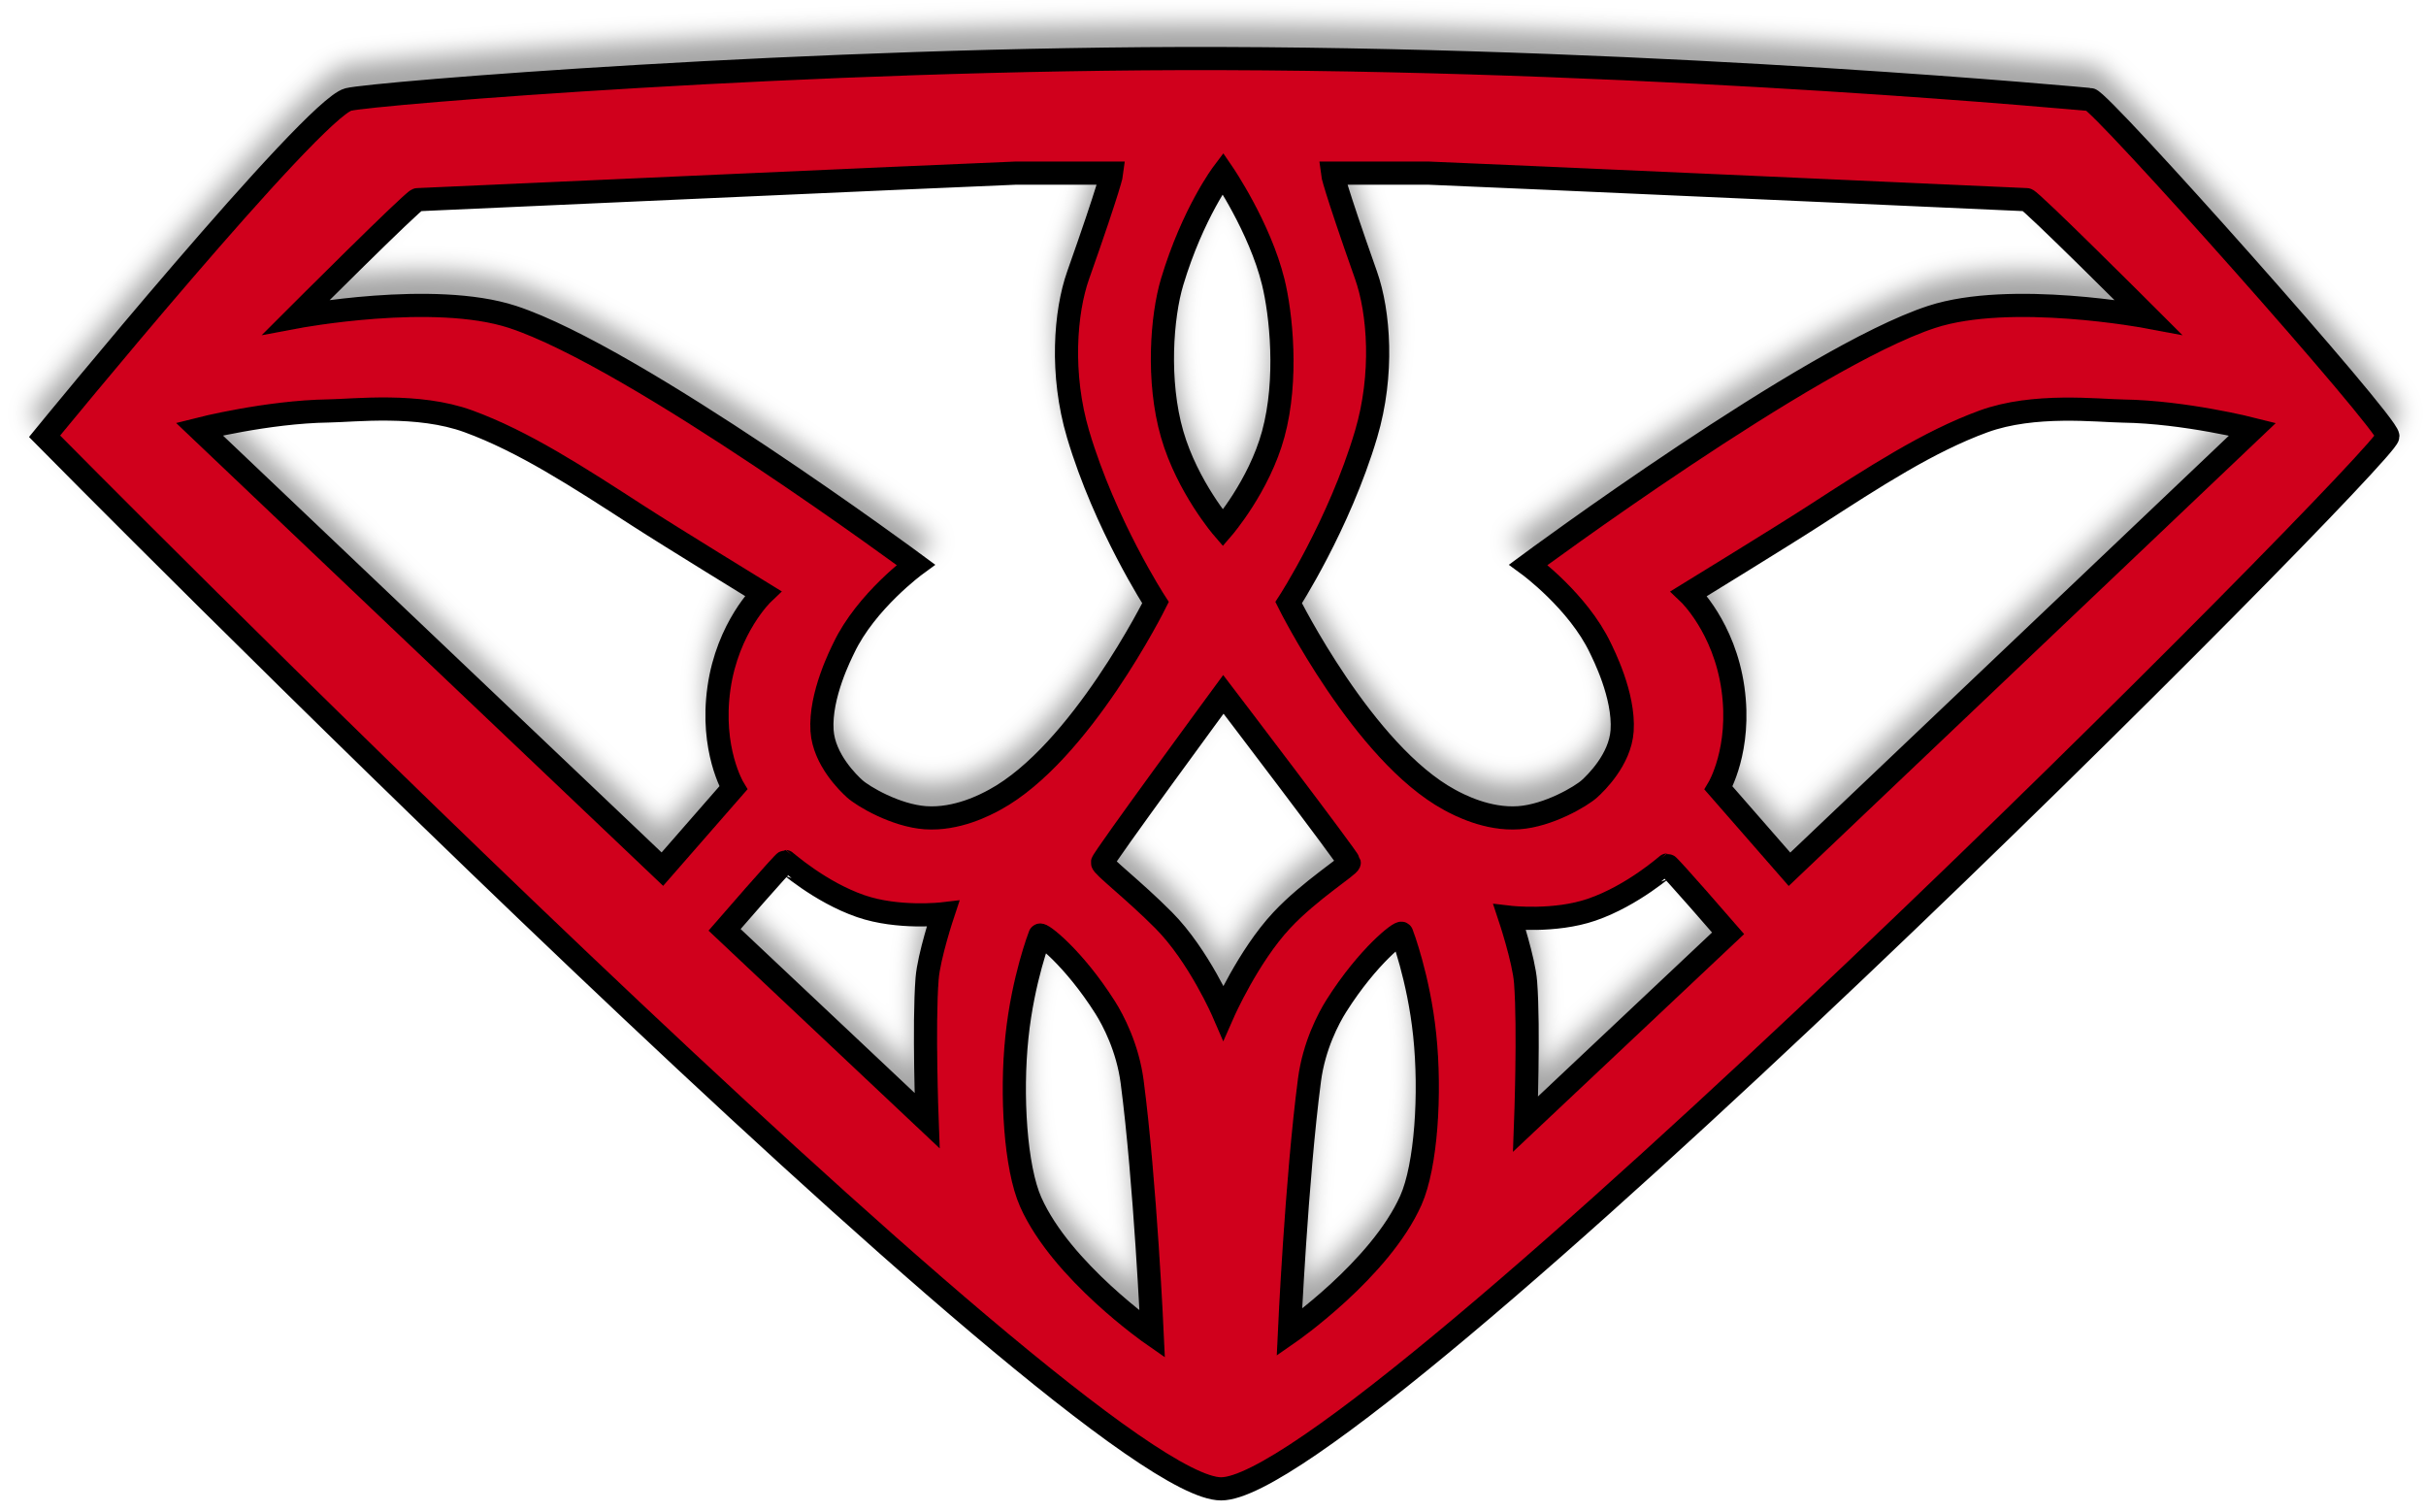
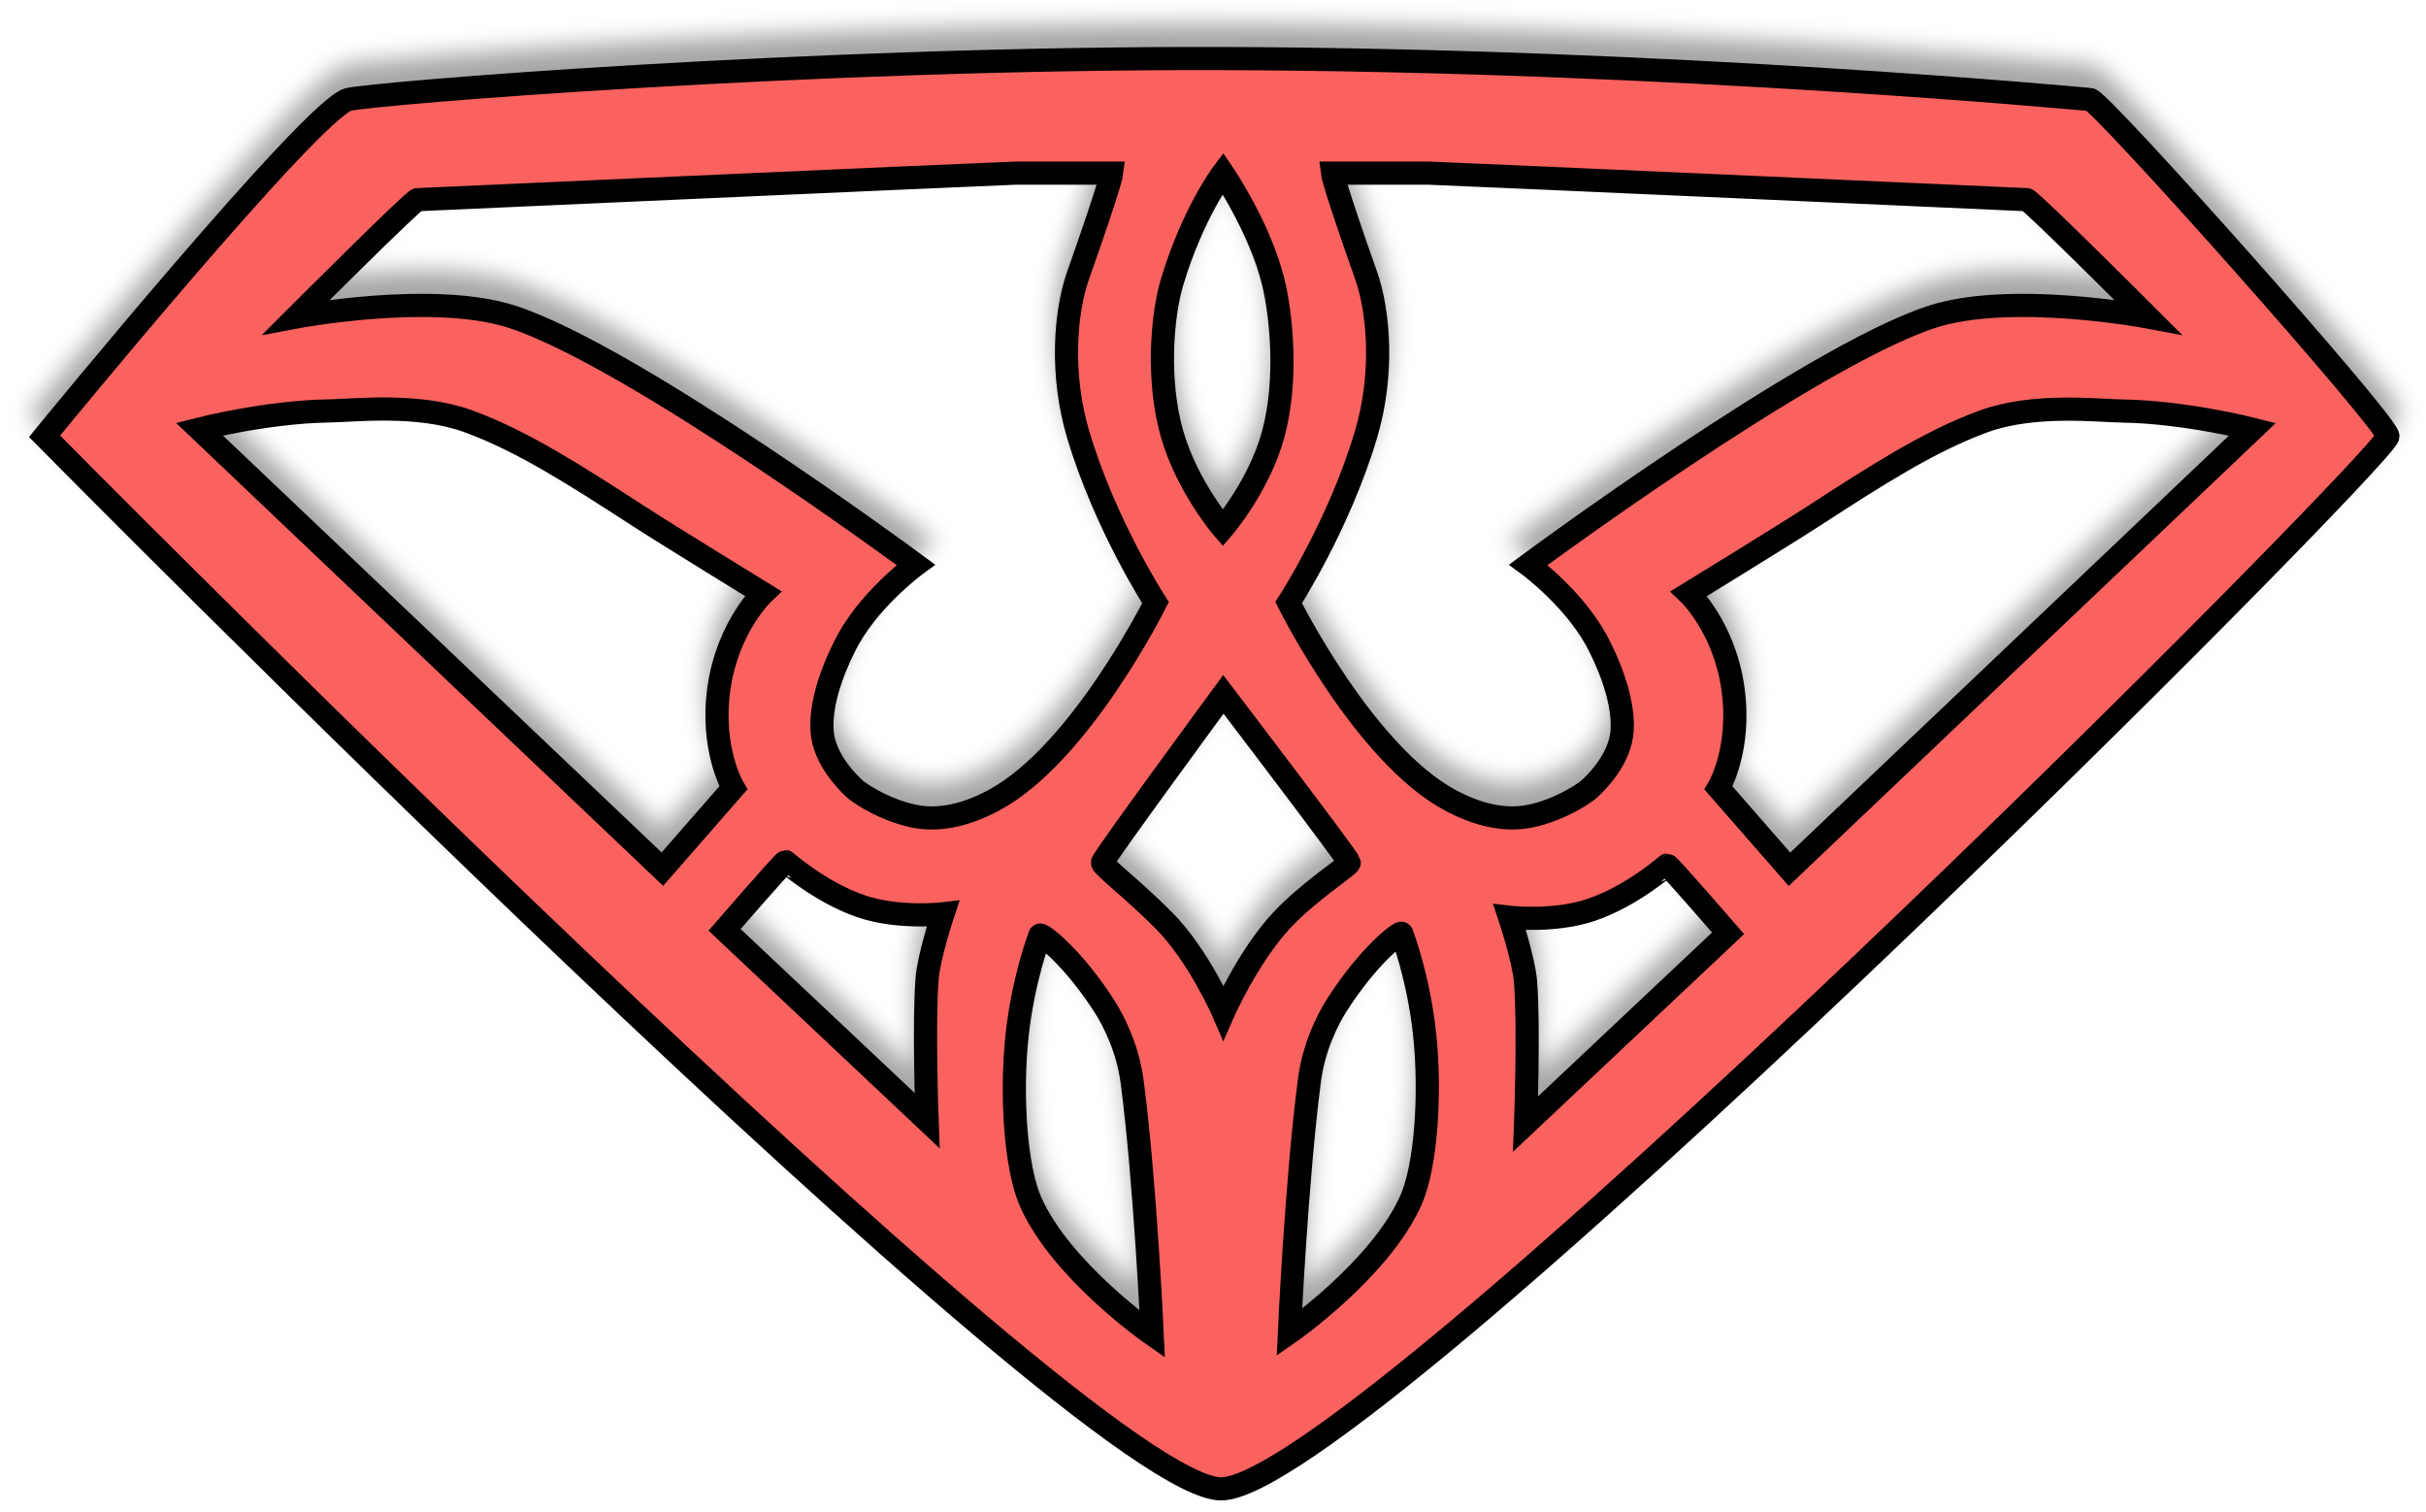
<svg xmlns="http://www.w3.org/2000/svg" xmlns:xlink="http://www.w3.org/1999/xlink" width="419px" height="261px" viewBox="0 0 419 261" version="1.1">
  <defs>
    <filter x="-50%" y="-50%" width="200%" height="200%" filterUnits="objectBoundingBox" id="filter-1">
      <feOffset dx="0" dy="4" in="SourceAlpha" result="shadowOffsetOuter1" />
      <feGaussianBlur stdDeviation="2" in="shadowOffsetOuter1" result="shadowBlurOuter1" />
      <feColorMatrix values="0 0 0 0 0   0 0 0 0 0   0 0 0 0 0  0 0 0 0.35 0" in="shadowBlurOuter1" type="matrix" result="shadowMatrixOuter1" />
      <feMerge>
        <feMergeNode in="shadowMatrixOuter1" />
        <feMergeNode in="SourceGraphic" />
      </feMerge>
    </filter>
    <path d="M204.201,247.988 C133.553,248.196 57.487,241.959 53.456,240.916 C47.256,239.316 0.998,182.759 0.998,182.759 C0.998,182.759 180.404,0.978 204.201,0.978 C227.997,0.978 405.615,179.359 405.715,182.759 C405.715,185.059 355.985,240.916 354.285,240.916 C353.917,240.916 282.521,247.757 204.201,247.988 Z M81.822,203.369 C102.989,196.436 151.47,160.566 151.47,160.566 C151.47,160.566 142.882,154.282 139.042,146.204 C138.592,145.257 134.872,138.041 135.277,131.915 C135.609,126.888 139.916,122.783 140.902,121.889 C142.376,120.552 148.012,117.24 153.13,116.88 C158.588,116.497 163.543,119.137 165.071,119.965 C179.935,128.018 192.868,154.028 192.868,154.028 C192.868,154.028 184.161,167.417 179.501,183.1 C176.422,193.463 177.269,204.229 179.501,210.545 C185.111,226.421 185.315,228.203 185.315,228.203 L168.778,228.203 C158.468,227.804 65.396,223.616 65.396,223.616 C64.745,223.616 44.484,203.369 44.484,203.369 C44.484,203.369 68.176,207.839 81.822,203.369 Z M326.914,203.369 C305.747,196.436 257.266,160.566 257.266,160.566 C257.266,160.566 265.854,154.282 269.694,146.204 C270.144,145.257 273.864,138.041 273.46,131.915 C273.127,126.888 268.821,122.783 267.834,121.889 C266.36,120.552 260.725,117.24 255.606,116.88 C250.148,116.497 245.193,119.137 243.665,119.965 C228.801,128.018 215.868,154.028 215.868,154.028 C215.868,154.028 224.575,167.417 229.235,183.1 C232.314,193.463 231.467,204.229 229.235,210.545 C223.625,226.421 223.421,228.203 223.421,228.203 L239.959,228.203 C250.268,227.804 343.34,223.616 343.34,223.616 C343.992,223.616 364.252,203.369 364.252,203.369 C364.252,203.369 340.561,207.839 326.914,203.369 Z M213.2,183.1 C210.752,174.133 204.506,166.898 204.506,166.898 C204.506,166.898 198.376,174.005 195.747,183.1 C193.095,192.274 193.95,203.461 195.747,209.432 C199.325,221.322 204.506,228.185 204.506,228.185 C204.506,228.185 210.866,218.878 213.2,209.432 C214.551,203.961 215.788,192.58 213.2,183.1 Z M74.202,185.34 C83.715,181.863 93.02,175.805 103.506,169.023 C109.052,165.438 125.07,155.612 125.07,155.612 C125.07,155.612 118.967,149.818 117.47,139.244 C115.974,128.671 119.957,122.032 119.957,122.032 L107.7,108 L27.728,184 C27.728,184 39.426,186.974 50.072,187.132 C54.495,187.197 65.48,188.528 74.202,185.34 Z M335.866,185.318 C326.353,181.841 317.047,175.783 306.562,169.001 C301.016,165.416 284.998,155.59 284.998,155.59 C284.998,155.59 291.101,149.795 292.597,139.222 C294.094,128.649 290.111,122.01 290.111,122.01 L302.368,107.978 L382.34,183.978 C382.34,183.978 370.642,186.951 359.995,187.11 C355.573,187.175 344.588,188.506 335.866,185.318 Z M204.591,138.186 C204.591,138.186 226.223,109.81 226.333,109.145 C226.418,108.625 219.531,104.364 214.68,99.176 C208.874,92.965 204.591,83.253 204.591,83.253 C204.591,83.253 200.35,93.066 194.275,99.176 C189.011,104.471 183.598,108.581 183.703,109.145 C183.856,109.959 204.591,138.186 204.591,138.186 Z M141.968,101.607 C148.436,99.375 156.164,100.284 156.164,100.284 C156.164,100.284 153.726,92.963 153.422,89.093 C152.8,81.177 153.422,64.576 153.422,64.576 L118.442,97.521 C118.442,97.521 128.661,109.312 128.965,109.312 C129.009,109.312 134.871,104.055 141.968,101.607 Z M268.238,101.008 C261.77,98.777 254.041,99.685 254.041,99.685 C254.041,99.685 256.48,92.364 256.784,88.495 C257.406,80.579 256.784,63.978 256.784,63.978 L291.764,96.923 C291.764,96.923 281.545,108.714 281.24,108.714 C281.196,108.714 275.334,103.457 268.238,101.008 Z M184.18,84.102 C185.565,81.913 188.063,77.169 188.834,71.291 C191.1,54.02 192.301,27.666 192.301,27.666 C192.301,27.666 176.646,38.539 171.317,50.508 C168.681,56.431 167.88,68.994 168.937,79.047 C169.988,89.042 172.89,96.543 172.899,96.574 C173.011,97.109 178.723,92.723 184.18,84.102 Z M224.12,84.414 C222.735,82.225 220.237,77.481 219.466,71.603 C217.2,54.332 215.998,27.978 215.998,27.978 C215.998,27.978 231.653,38.85 236.982,50.82 C239.619,56.742 240.42,69.306 239.363,79.359 C238.312,89.354 235.41,96.855 235.4,96.886 C235.288,97.421 229.576,93.035 224.12,84.414 Z" id="path-2" />
  </defs>
  <g id="ruby-logo" stroke="none" stroke-width="1" fill="none" fill-rule="evenodd">
    <path d="M210.901,255.117 C140.253,255.325 64.187,249.089 60.156,248.046 C53.956,246.446 7.698,189.888 7.698,189.888 C7.698,189.888 187.104,8.107 210.901,8.107 C234.697,8.107 412.315,186.488 412.415,189.888 C412.415,192.188 362.685,248.046 360.985,248.046 C360.617,248.046 289.221,254.886 210.901,255.117 Z" id="ruby-bkg" stroke="none" fill="none" transform="translate(210.0569, 131.6147) scale(1, -1) translate(-210.0569, -131.6147) " />
    <g transform="translate(209.7, 134.1) scale(1, -1) translate(-209.7, -134.1) translate(6.7, 10.1)" id="logo" filter="url(#filter-1)">
      <g>
-         <use id="logo-bkg" stroke="#000000" stroke-width="4" fill="#D0021B" xlink:href="#path-2" />
+         <use id="logo-bkg" stroke="#000000" stroke-width="4" fill="#fa625f" xlink:href="#path-2" />
        <use stroke="none" fill="none" />
      </g>
    </g>
  </g>
</svg>
